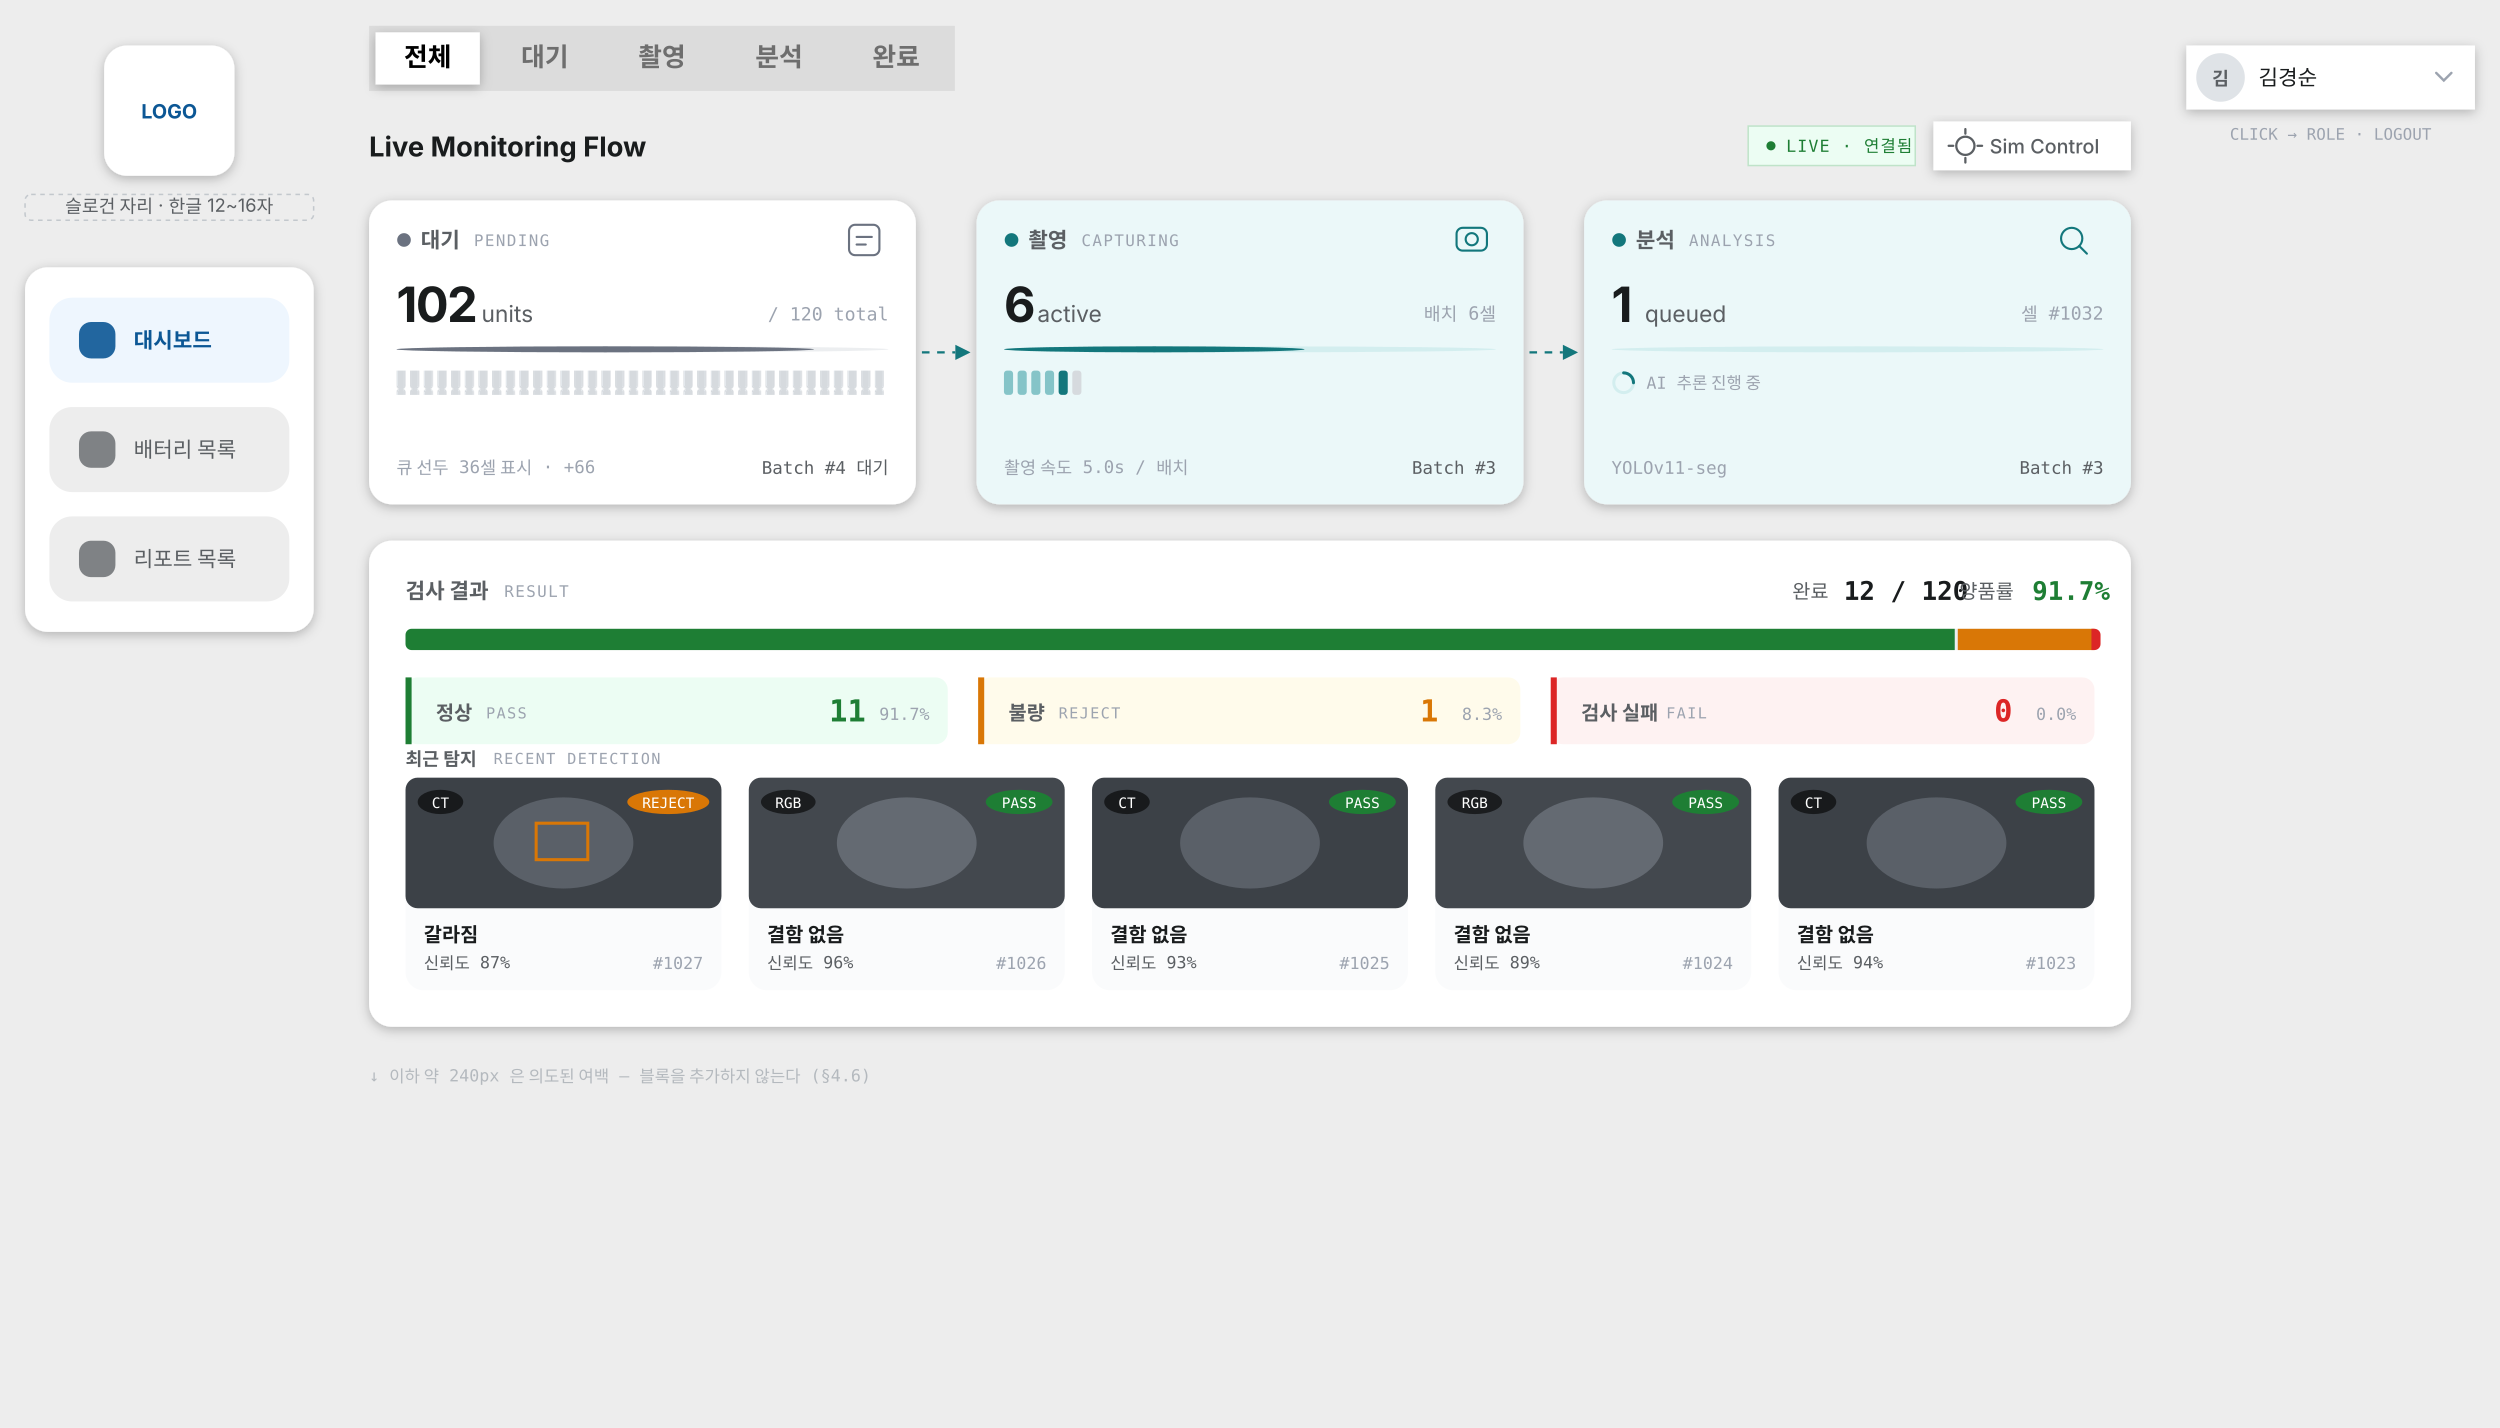
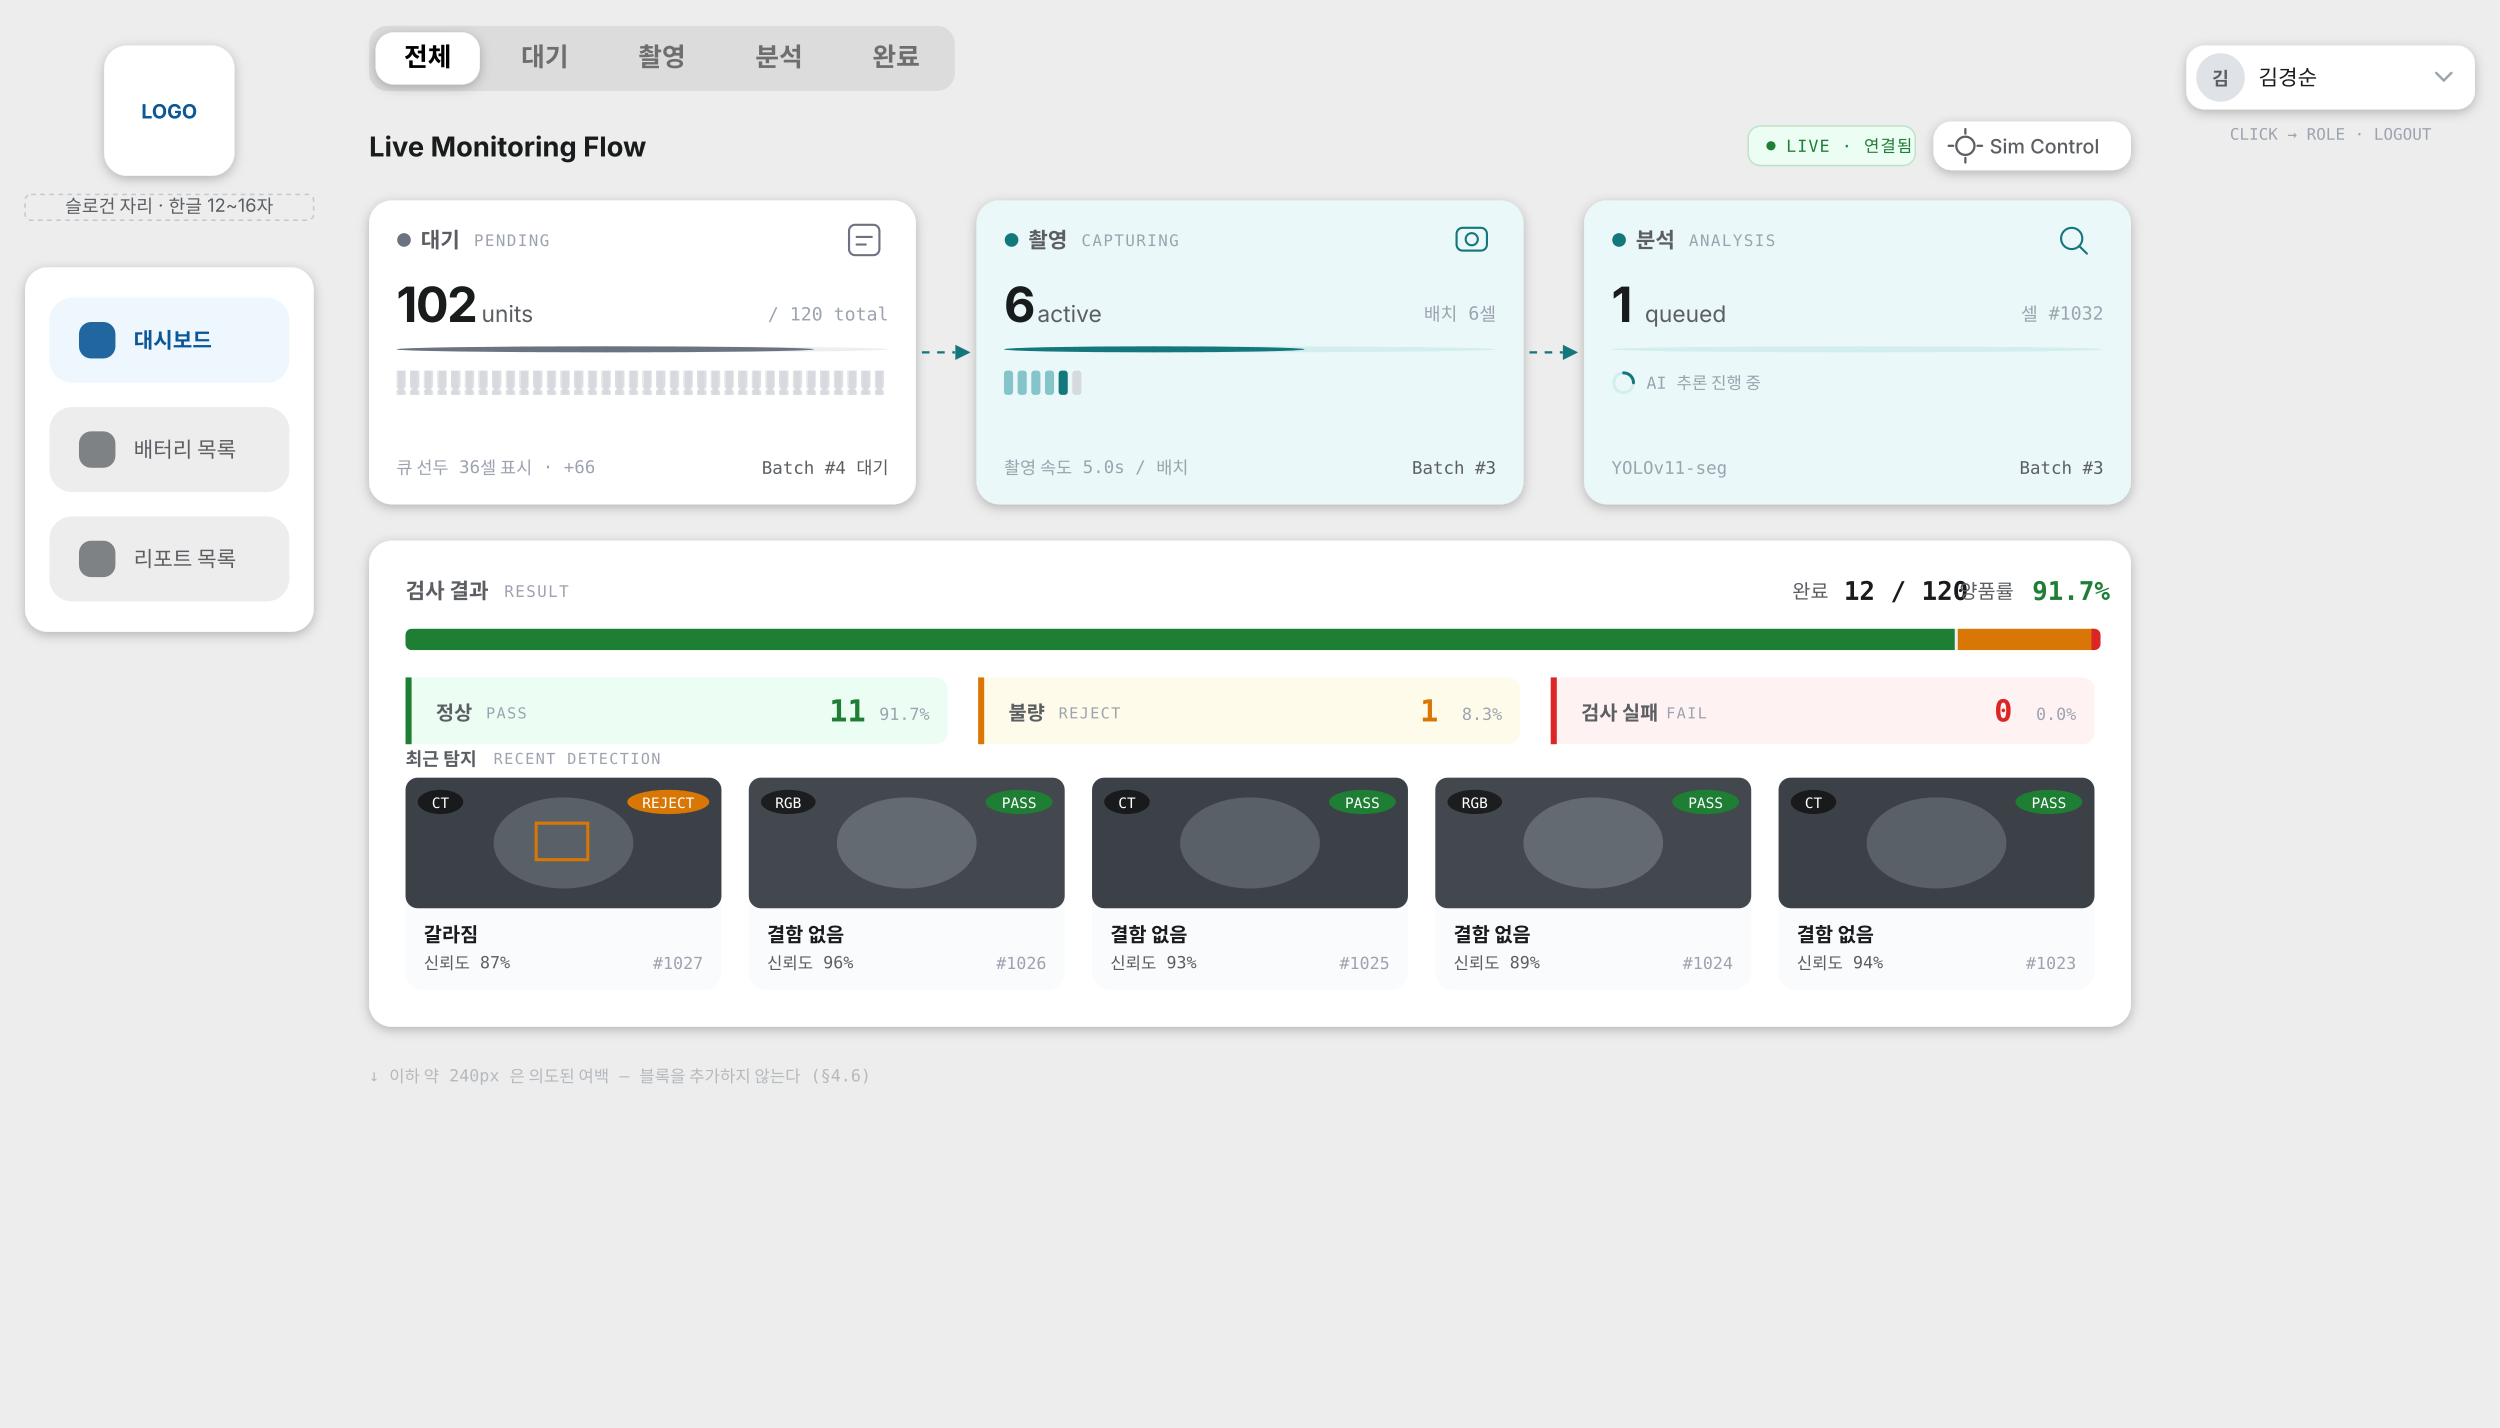
<svg xmlns="http://www.w3.org/2000/svg" viewBox="0 0 1646 940" width="1646" height="940" font-family="Inter, system-ui, 'Pretendard', sans-serif">
  <defs>
    <filter id="sh" x="-20%" y="-20%" width="140%" height="160%">
      <feDropShadow dx="0" dy="2" stdDeviation="4" flood-color="#000000" flood-opacity="0.25" />
    </filter>
    <pattern id="tilePending" x="0" y="0" width="9" height="16" patternUnits="userSpaceOnUse">
      <rect x="0" y="0" width="6" height="16" rx="2" fill="#d6dade" />
    </pattern>
    <clipPath id="thumbClip">
      <rect x="0" y="0" width="208" height="86" rx="8" />
    </clipPath>
  </defs>
  <rect width="1646" height="940" fill="#ededed" />
  <g>
    <rect x="68.6" y="30" width="85.7" height="85.7" rx="15" fill="#ffffff" filter="url(#sh)" />
    <text x="111.4" y="78" text-anchor="middle" font-size="13" font-weight="700" fill="#0C5795">LOGO</text>
    <text x="111.4" y="140" text-anchor="middle" font-size="12" fill="#5b5f63">슬로건 자리 · 한글 12~16자</text>
    <rect x="16.5" y="128" width="190" height="17" rx="4" fill="none" stroke="#c3c8cd" stroke-width="1" stroke-dasharray="3 3" />
    <rect x="16.5" y="176" width="190" height="240" rx="15" fill="#ffffff" filter="url(#sh)" />
    <rect x="32.5" y="196" width="158" height="56" rx="15" fill="#EEF6FE" />
    <rect x="52" y="212" width="24" height="24" rx="8" fill="#0C5795" opacity="0.9" />
    <text x="88" y="229" font-size="14" font-weight="600" fill="#0C5795">대시보드</text>
    <rect x="32.5" y="268" width="158" height="56" rx="15" fill="#ededed" />
    <rect x="52" y="284" width="24" height="24" rx="8" fill="#5b5f63" opacity="0.75" />
    <text x="88" y="301" font-size="14" font-weight="500" fill="#5b5f63">배터리 목록</text>
    <rect x="32.5" y="340" width="158" height="56" rx="15" fill="#ededed" />
    <rect x="52" y="356" width="24" height="24" rx="8" fill="#5b5f63" opacity="0.75" />
    <text x="88" y="373" font-size="14" font-weight="500" fill="#5b5f63">리포트 목록</text>
  </g>
  <g>
-     <rect x="1439.5" y="30" width="190" height="42" fill="#ffffff" filter="url(#sh)" />
+     <rect x="1439.5" y="30" width="190" height="42" fill="#ffffff" filter="url(#sh)" rx="12" />
    <circle cx="1462" cy="51" r="16" fill="#dfe3e7" />
    <text x="1462" y="56" text-anchor="middle" font-size="12" font-weight="600" fill="#5b5f63">김</text>
    <text x="1487" y="56" font-size="14" fill="#191c1d">김경순</text>
    <path d="M1604 48 l5 5 l5 -5" stroke="#9ca3af" stroke-width="1.6" fill="none" stroke-linecap="round" />
    <text x="1534.5" y="92" text-anchor="middle" font-size="10.5" fill="#9ca3af" font-family="ui-monospace, Consolas, monospace">CLICK → ROLE · LOGOUT</text>
  </g>
  <g>
-     <rect x="243" y="17" width="385.7" height="42.9" fill="#dcdcdc" />
-     <rect x="247.3" y="21.3" width="68.6" height="34.3" fill="#ffffff" filter="url(#sh)" />
+     <rect x="243" y="17" width="385.7" height="42.9" fill="#dcdcdc" rx="12" />
+     <rect x="247.3" y="21.3" width="68.6" height="34.3" fill="#ffffff" filter="url(#sh)" rx="12" />
    <text x="281.6" y="43.5" text-anchor="middle" font-size="17" font-weight="600" fill="#000000">전체</text>
    <text x="358.7" y="43.5" text-anchor="middle" font-size="17" font-weight="600" fill="#00000080">대기</text>
    <text x="435.8" y="43.5" text-anchor="middle" font-size="17" font-weight="600" fill="#00000080">촬영</text>
    <text x="512.9" y="43.5" text-anchor="middle" font-size="17" font-weight="600" fill="#00000080">분석</text>
    <text x="590.0" y="43.5" text-anchor="middle" font-size="17" font-weight="600" fill="#00000080">완료</text>
  </g>
  <g>
    <text x="243" y="103" font-size="18" font-weight="700" fill="#191c1d">Live Monitoring Flow</text>
-     <rect x="1151" y="83" width="110" height="26" fill="#ecfdf3" stroke="#bfe3c9" stroke-width="1" />
+     <rect x="1151" y="83" width="110" height="26" fill="#ecfdf3" stroke="#bfe3c9" stroke-width="1" rx="8" />
    <circle cx="1166" cy="96" r="3" fill="#1e7e34" />
    <text x="1176" y="100" font-size="11" letter-spacing="0.7" fill="#1e7e34" font-family="ui-monospace, Consolas, monospace">LIVE · 연결됨</text>
-     <rect x="1273" y="80" width="130" height="32" fill="#ffffff" filter="url(#sh)" />
+     <rect x="1273" y="80" width="130" height="32" fill="#ffffff" filter="url(#sh)" rx="12" />
    <circle cx="1294" cy="96" r="6" fill="none" stroke="#5b5f63" stroke-width="1.5" />
    <path d="M1294 88 v-3 M1294 107 v-3 M1286 96 h-3 M1305 96 h-3" stroke="#5b5f63" stroke-width="1.5" stroke-linecap="round" />
    <text x="1310" y="101" font-size="13" font-weight="500" fill="#5b5f63">Sim Control</text>
  </g>
  <g>
    <rect x="243" y="132" width="360" height="200" rx="15" fill="#ffffff" filter="url(#sh)" />
    <circle cx="266" cy="158" r="4.5" fill="#6b7280" />
    <text x="277" y="163" font-size="14" font-weight="600" fill="#5b5f63">대기</text>
    <text x="312" y="162" font-size="10.5" letter-spacing="0.9" fill="#9ca3af" font-family="ui-monospace, Consolas, monospace">PENDING</text>
    <rect x="559" y="148" width="20" height="20" rx="4" fill="none" stroke="#6b7280" stroke-width="1.4" />
    <path d="M564 156 h10 M564 161 h6" stroke="#6b7280" stroke-width="1.4" stroke-linecap="round" />
    <text x="261" y="212" font-size="32" font-weight="700" fill="#191c1d" letter-spacing="-1">102</text>
    <text x="317" y="212" font-size="15" fill="#5b5f63">units</text>
    <text x="585" y="211" text-anchor="end" font-size="12" fill="#9ca3af" font-family="ui-monospace, Consolas, monospace">/ 120 total</text>
    <rect x="261" y="228" width="324" height="4" rx="999" fill="#eceef0" />
    <rect x="261" y="228" width="275" height="4" rx="999" fill="#6b7280" />
    <rect x="261" y="244" width="321" height="16" fill="url(#tilePending)" />
    <text x="261" y="312" font-size="11.5" fill="#9ca3af" font-family="ui-monospace, Consolas, monospace">큐 선두 36셀 표시 · +66</text>
    <text x="585" y="312" text-anchor="end" font-size="11.5" fill="#5b5f63" font-family="ui-monospace, Consolas, monospace">Batch #4 대기</text>
  </g>
  <g>
    <path d="M607 232 H629" stroke="#13777C" stroke-width="1.5" fill="none" stroke-dasharray="5 5" />
    <polygon points="629,227 639,232 629,237" fill="#13777C" />
  </g>
  <g>
    <rect x="643" y="132" width="360" height="200" rx="15" fill="#EBF8F9" filter="url(#sh)" />
    <circle cx="666" cy="158" r="4.5" fill="#13777C" />
    <text x="677" y="163" font-size="14" font-weight="600" fill="#5b5f63">촬영</text>
    <text x="712" y="162" font-size="10.5" letter-spacing="0.9" fill="#9ca3af" font-family="ui-monospace, Consolas, monospace">CAPTURING</text>
    <rect x="959" y="150" width="20" height="15" rx="4" fill="none" stroke="#13777C" stroke-width="1.4" />
    <circle cx="969" cy="157.5" r="4" fill="none" stroke="#13777C" stroke-width="1.4" />
    <text x="661" y="212" font-size="32" font-weight="700" fill="#191c1d" letter-spacing="-1">6</text>
    <text x="683" y="212" font-size="15" fill="#5b5f63">active</text>
    <text x="985" y="211" text-anchor="end" font-size="12" fill="#9ca3af" font-family="ui-monospace, Consolas, monospace">배치 6셀</text>
    <rect x="661" y="228" width="324" height="4" rx="999" fill="#D3EEEF" />
    <rect x="661" y="228" width="198" height="4" rx="999" fill="#13777C" />
    <rect x="661" y="244" width="6" height="16" rx="2" fill="#85C4C8" />
    <rect x="670" y="244" width="6" height="16" rx="2" fill="#85C4C8" />
    <rect x="679" y="244" width="6" height="16" rx="2" fill="#85C4C8" />
    <rect x="688" y="244" width="6" height="16" rx="2" fill="#85C4C8" />
    <rect x="697" y="244" width="6" height="16" rx="2" fill="#13777C" />
    <rect x="706" y="244" width="6" height="16" rx="2" fill="#d6dade" />
    <text x="661" y="312" font-size="11.5" fill="#9ca3af" font-family="ui-monospace, Consolas, monospace">촬영 속도 5.0s / 배치</text>
    <text x="985" y="312" text-anchor="end" font-size="11.5" fill="#5b5f63" font-family="ui-monospace, Consolas, monospace">Batch #3</text>
  </g>
  <g>
    <path d="M1007 232 H1029" stroke="#13777C" stroke-width="1.5" fill="none" stroke-dasharray="5 5" />
    <polygon points="1029,227 1039,232 1029,237" fill="#13777C" />
  </g>
  <g>
    <rect x="1043" y="132" width="360" height="200" rx="15" fill="#EBF8F9" filter="url(#sh)" />
    <circle cx="1066" cy="158" r="4.5" fill="#13777C" />
    <text x="1077" y="163" font-size="14" font-weight="600" fill="#5b5f63">분석</text>
    <text x="1112" y="162" font-size="10.5" letter-spacing="0.9" fill="#9ca3af" font-family="ui-monospace, Consolas, monospace">ANALYSIS</text>
    <circle cx="1364" cy="157" r="7" fill="none" stroke="#13777C" stroke-width="1.4" />
    <path d="M1369 162 l5 5" stroke="#13777C" stroke-width="1.4" stroke-linecap="round" />
    <text x="1061" y="212" font-size="32" font-weight="700" fill="#191c1d" letter-spacing="-1">1</text>
    <text x="1083" y="212" font-size="15" fill="#5b5f63">queued</text>
    <text x="1385" y="211" text-anchor="end" font-size="12" fill="#9ca3af" font-family="ui-monospace, Consolas, monospace">셀 #1032</text>
    <rect x="1061" y="228" width="324" height="4" rx="999" fill="#D3EEEF" />
    <circle cx="1069" cy="252" r="6.5" fill="none" stroke="#D3EEEF" stroke-width="2" />
    <path d="M1069 245.5 a6.5 6.5 0 0 1 6.5 6.5" fill="none" stroke="#13777C" stroke-width="2" stroke-linecap="round" />
    <text x="1084" y="256" font-size="11" fill="#9ca3af" font-family="ui-monospace, Consolas, monospace">AI 추론 진행 중</text>
    <text x="1061" y="312" font-size="11.5" fill="#9ca3af" font-family="ui-monospace, Consolas, monospace">YOLOv11-seg</text>
    <text x="1385" y="312" text-anchor="end" font-size="11.5" fill="#5b5f63" font-family="ui-monospace, Consolas, monospace">Batch #3</text>
  </g>
  <g>
    <rect x="243" y="356" width="1160" height="320" rx="15" fill="#ffffff" filter="url(#sh)" />
    <text x="267" y="394" font-size="14" font-weight="600" fill="#5b5f63">검사 결과</text>
    <text x="332" y="393" font-size="10.5" letter-spacing="0.9" fill="#9ca3af" font-family="ui-monospace, Consolas, monospace">RESULT</text>
    <text x="1180" y="394" font-size="13" fill="#5b5f63" font-family="ui-monospace, Consolas, monospace">완료</text>
    <text x="1214" y="395" font-size="17" font-weight="700" fill="#191c1d" font-family="ui-monospace, Consolas, monospace">12 / 120</text>
    <text x="1290" y="394" font-size="13" fill="#5b5f63">양품률</text>
    <text x="1338" y="395" font-size="17" font-weight="700" fill="#1e7e34" font-family="ui-monospace, Consolas, monospace">91.7%</text>
    <rect x="267" y="414" width="1112" height="14" rx="4" fill="#eceef0" />
    <path d="M271 414 h1016 v14 h-1016 a4 4 0 0 1 -4 -4 v-6 a4 4 0 0 1 4 -4 z" fill="#1e7e34" />
    <rect x="1289" y="414" width="90" height="14" fill="#d97706" />
    <path d="M1381 414 h-2 v14 h2 a4 4 0 0 0 4 -4 v-6 a4 4 0 0 0 -4 -4 z" fill="#dc2626" transform="translate(-2,0)" />
    <g>
      <rect x="267" y="446" width="357" height="44" rx="8" fill="#ecfdf3" />
      <rect x="267" y="446" width="4" height="44" fill="#1e7e34" />
      <text x="287" y="474" font-size="13" font-weight="600" fill="#5b5f63">정상</text>
      <text x="320" y="473" font-size="10" letter-spacing="0.9" fill="#9ca3af" font-family="ui-monospace, Consolas, monospace">PASS</text>
      <text x="570" y="475" text-anchor="end" font-size="20" font-weight="700" fill="#1e7e34" font-family="ui-monospace, Consolas, monospace">11</text>
      <text x="612" y="474" text-anchor="end" font-size="11" fill="#9ca3af" font-family="ui-monospace, Consolas, monospace">91.7%</text>
    </g>
    <g>
      <rect x="644" y="446" width="357" height="44" rx="8" fill="#fffbeb" />
      <rect x="644" y="446" width="4" height="44" fill="#d97706" />
      <text x="664" y="474" font-size="13" font-weight="600" fill="#5b5f63">불량</text>
      <text x="697" y="473" font-size="10" letter-spacing="0.9" fill="#9ca3af" font-family="ui-monospace, Consolas, monospace">REJECT</text>
      <text x="947" y="475" text-anchor="end" font-size="20" font-weight="700" fill="#d97706" font-family="ui-monospace, Consolas, monospace">1</text>
      <text x="989" y="474" text-anchor="end" font-size="11" fill="#9ca3af" font-family="ui-monospace, Consolas, monospace">8.3%</text>
    </g>
    <g>
      <rect x="1021" y="446" width="358" height="44" rx="8" fill="#fef2f2" />
      <rect x="1021" y="446" width="4" height="44" fill="#dc2626" />
      <text x="1041" y="474" font-size="13" font-weight="600" fill="#5b5f63">검사 실패</text>
      <text x="1097" y="473" font-size="10" letter-spacing="0.9" fill="#9ca3af" font-family="ui-monospace, Consolas, monospace">FAIL</text>
      <text x="1325" y="475" text-anchor="end" font-size="20" font-weight="700" fill="#dc2626" font-family="ui-monospace, Consolas, monospace">0</text>
      <text x="1367" y="474" text-anchor="end" font-size="11" fill="#9ca3af" font-family="ui-monospace, Consolas, monospace">0.0%</text>
    </g>
    <text x="267" y="504" font-size="12" font-weight="600" fill="#5b5f63">최근 탐지</text>
    <text x="325" y="503" font-size="10" letter-spacing="0.9" fill="#9ca3af" font-family="ui-monospace, Consolas, monospace">RECENT DETECTION</text>
    <g transform="translate(267,512)">
      <rect x="0" y="0" width="208" height="140" rx="12" fill="#fafbfc" />
      <g clip-path="url(#thumbClip)">
        <rect x="0" y="0" width="208" height="86" fill="#3c4147" />
        <ellipse cx="104" cy="43" rx="46" ry="30" fill="#5a6068" />
        <rect x="86" y="30" width="34" height="24" fill="none" stroke="#d97706" stroke-width="2" />
      </g>
      <rect x="8" y="8" width="30" height="16" rx="999" fill="#00000099" />
      <text x="23" y="20" text-anchor="middle" font-size="9.5" fill="#ffffff" font-family="ui-monospace, Consolas, monospace">CT</text>
      <rect x="146" y="8" width="54" height="16" rx="999" fill="#d97706" />
      <text x="173" y="20" text-anchor="middle" font-size="9.5" fill="#ffffff" font-family="ui-monospace, Consolas, monospace">REJECT</text>
      <text x="12" y="108" font-size="13" font-weight="600" fill="#191c1d">갈라짐</text>
      <text x="12" y="126" font-size="11" fill="#5b5f63" font-family="ui-monospace, Consolas, monospace">신뢰도 87%</text>
      <text x="196" y="126" text-anchor="end" font-size="11" fill="#9ca3af" font-family="ui-monospace, Consolas, monospace">#1027</text>
    </g>
    <g transform="translate(493,512)">
      <rect x="0" y="0" width="208" height="140" rx="12" fill="#fafbfc" />
      <g clip-path="url(#thumbClip)">
        <rect x="0" y="0" width="208" height="86" fill="#43484e" />
        <ellipse cx="104" cy="43" rx="46" ry="30" fill="#646a72" />
      </g>
      <rect x="8" y="8" width="36" height="16" rx="999" fill="#00000099" />
      <text x="26" y="20" text-anchor="middle" font-size="9.5" fill="#ffffff" font-family="ui-monospace, Consolas, monospace">RGB</text>
      <rect x="156" y="8" width="44" height="16" rx="999" fill="#1e7e34" />
      <text x="178" y="20" text-anchor="middle" font-size="9.5" fill="#ffffff" font-family="ui-monospace, Consolas, monospace">PASS</text>
      <text x="12" y="108" font-size="13" font-weight="600" fill="#191c1d">결함 없음</text>
      <text x="12" y="126" font-size="11" fill="#5b5f63" font-family="ui-monospace, Consolas, monospace">신뢰도 96%</text>
      <text x="196" y="126" text-anchor="end" font-size="11" fill="#9ca3af" font-family="ui-monospace, Consolas, monospace">#1026</text>
    </g>
    <g transform="translate(719,512)">
      <rect x="0" y="0" width="208" height="140" rx="12" fill="#fafbfc" />
      <g clip-path="url(#thumbClip)">
        <rect x="0" y="0" width="208" height="86" fill="#3c4147" />
        <ellipse cx="104" cy="43" rx="46" ry="30" fill="#5a6068" />
      </g>
      <rect x="8" y="8" width="30" height="16" rx="999" fill="#00000099" />
      <text x="23" y="20" text-anchor="middle" font-size="9.5" fill="#ffffff" font-family="ui-monospace, Consolas, monospace">CT</text>
      <rect x="156" y="8" width="44" height="16" rx="999" fill="#1e7e34" />
      <text x="178" y="20" text-anchor="middle" font-size="9.5" fill="#ffffff" font-family="ui-monospace, Consolas, monospace">PASS</text>
      <text x="12" y="108" font-size="13" font-weight="600" fill="#191c1d">결함 없음</text>
      <text x="12" y="126" font-size="11" fill="#5b5f63" font-family="ui-monospace, Consolas, monospace">신뢰도 93%</text>
      <text x="196" y="126" text-anchor="end" font-size="11" fill="#9ca3af" font-family="ui-monospace, Consolas, monospace">#1025</text>
    </g>
    <g transform="translate(945,512)">
      <rect x="0" y="0" width="208" height="140" rx="12" fill="#fafbfc" />
      <g clip-path="url(#thumbClip)">
        <rect x="0" y="0" width="208" height="86" fill="#43484e" />
        <ellipse cx="104" cy="43" rx="46" ry="30" fill="#646a72" />
      </g>
      <rect x="8" y="8" width="36" height="16" rx="999" fill="#00000099" />
      <text x="26" y="20" text-anchor="middle" font-size="9.5" fill="#ffffff" font-family="ui-monospace, Consolas, monospace">RGB</text>
      <rect x="156" y="8" width="44" height="16" rx="999" fill="#1e7e34" />
      <text x="178" y="20" text-anchor="middle" font-size="9.5" fill="#ffffff" font-family="ui-monospace, Consolas, monospace">PASS</text>
      <text x="12" y="108" font-size="13" font-weight="600" fill="#191c1d">결함 없음</text>
      <text x="12" y="126" font-size="11" fill="#5b5f63" font-family="ui-monospace, Consolas, monospace">신뢰도 89%</text>
      <text x="196" y="126" text-anchor="end" font-size="11" fill="#9ca3af" font-family="ui-monospace, Consolas, monospace">#1024</text>
    </g>
    <g transform="translate(1171,512)">
      <rect x="0" y="0" width="208" height="140" rx="12" fill="#fafbfc" />
      <g clip-path="url(#thumbClip)">
        <rect x="0" y="0" width="208" height="86" fill="#3c4147" />
        <ellipse cx="104" cy="43" rx="46" ry="30" fill="#5a6068" />
      </g>
      <rect x="8" y="8" width="30" height="16" rx="999" fill="#00000099" />
      <text x="23" y="20" text-anchor="middle" font-size="9.5" fill="#ffffff" font-family="ui-monospace, Consolas, monospace">CT</text>
      <rect x="156" y="8" width="44" height="16" rx="999" fill="#1e7e34" />
      <text x="178" y="20" text-anchor="middle" font-size="9.5" fill="#ffffff" font-family="ui-monospace, Consolas, monospace">PASS</text>
      <text x="12" y="108" font-size="13" font-weight="600" fill="#191c1d">결함 없음</text>
      <text x="12" y="126" font-size="11" fill="#5b5f63" font-family="ui-monospace, Consolas, monospace">신뢰도 94%</text>
      <text x="196" y="126" text-anchor="end" font-size="11" fill="#9ca3af" font-family="ui-monospace, Consolas, monospace">#1023</text>
    </g>
  </g>
  <text x="243" y="712" font-size="11" fill="#b4b9be" font-family="ui-monospace, Consolas, monospace">↓ 이하 약 240px 은 의도된 여백 — 블록을 추가하지 않는다 (§4.6)</text>
</svg>
